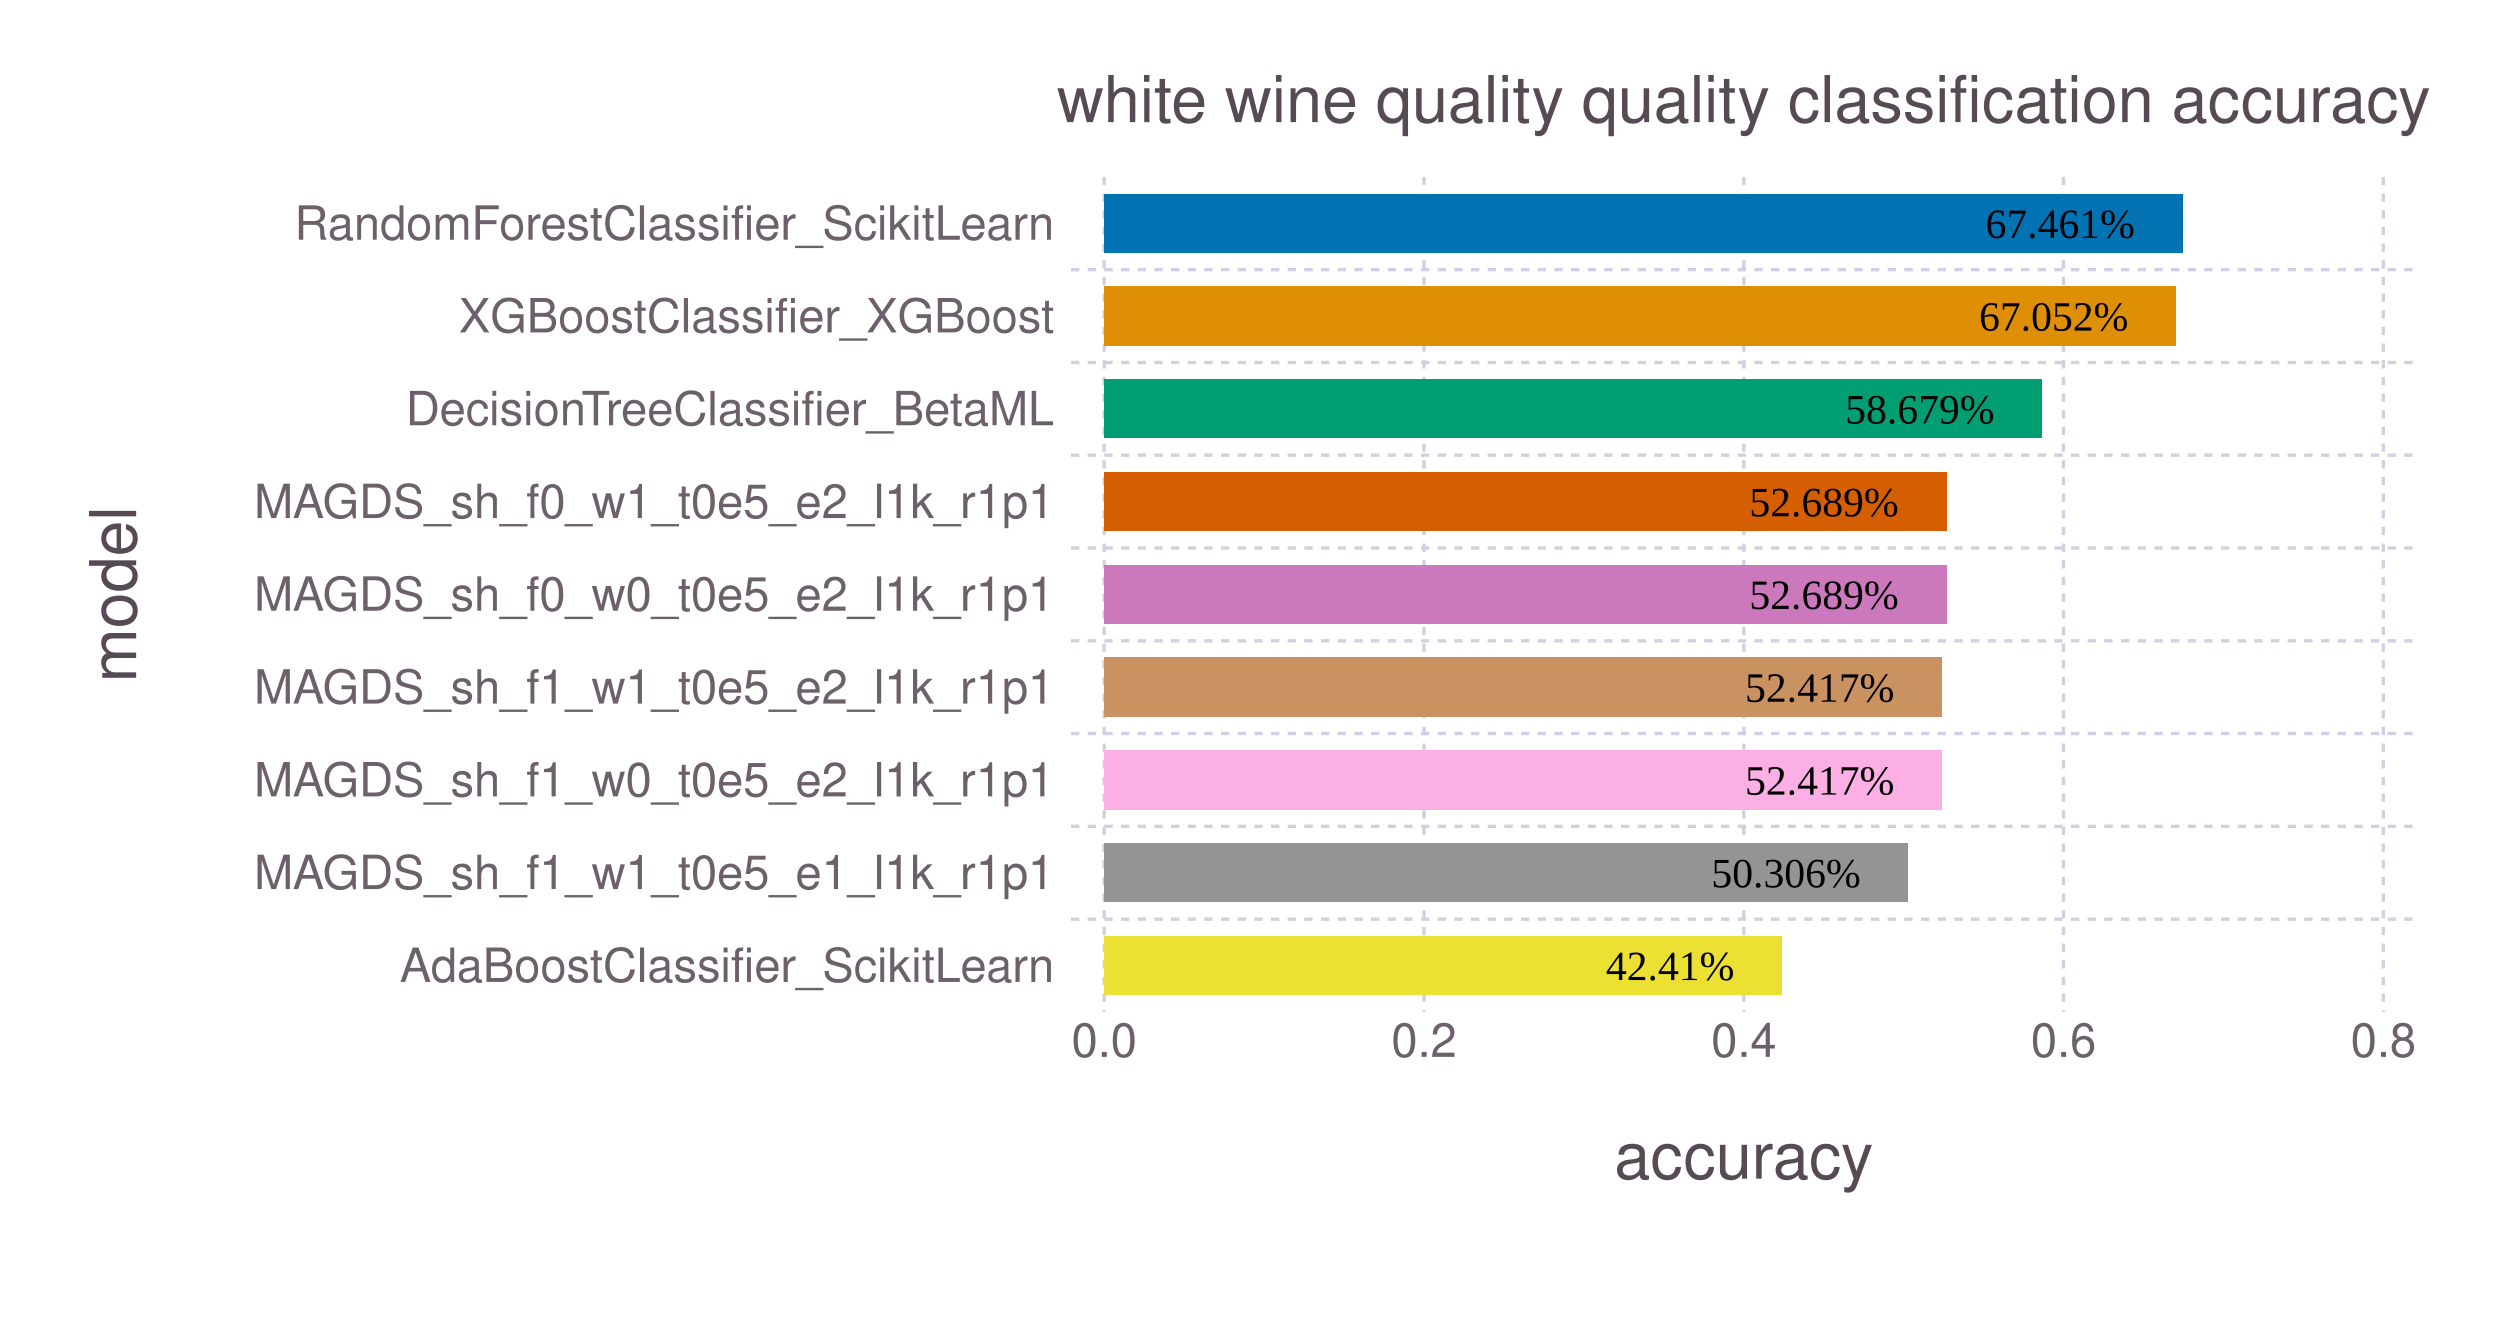
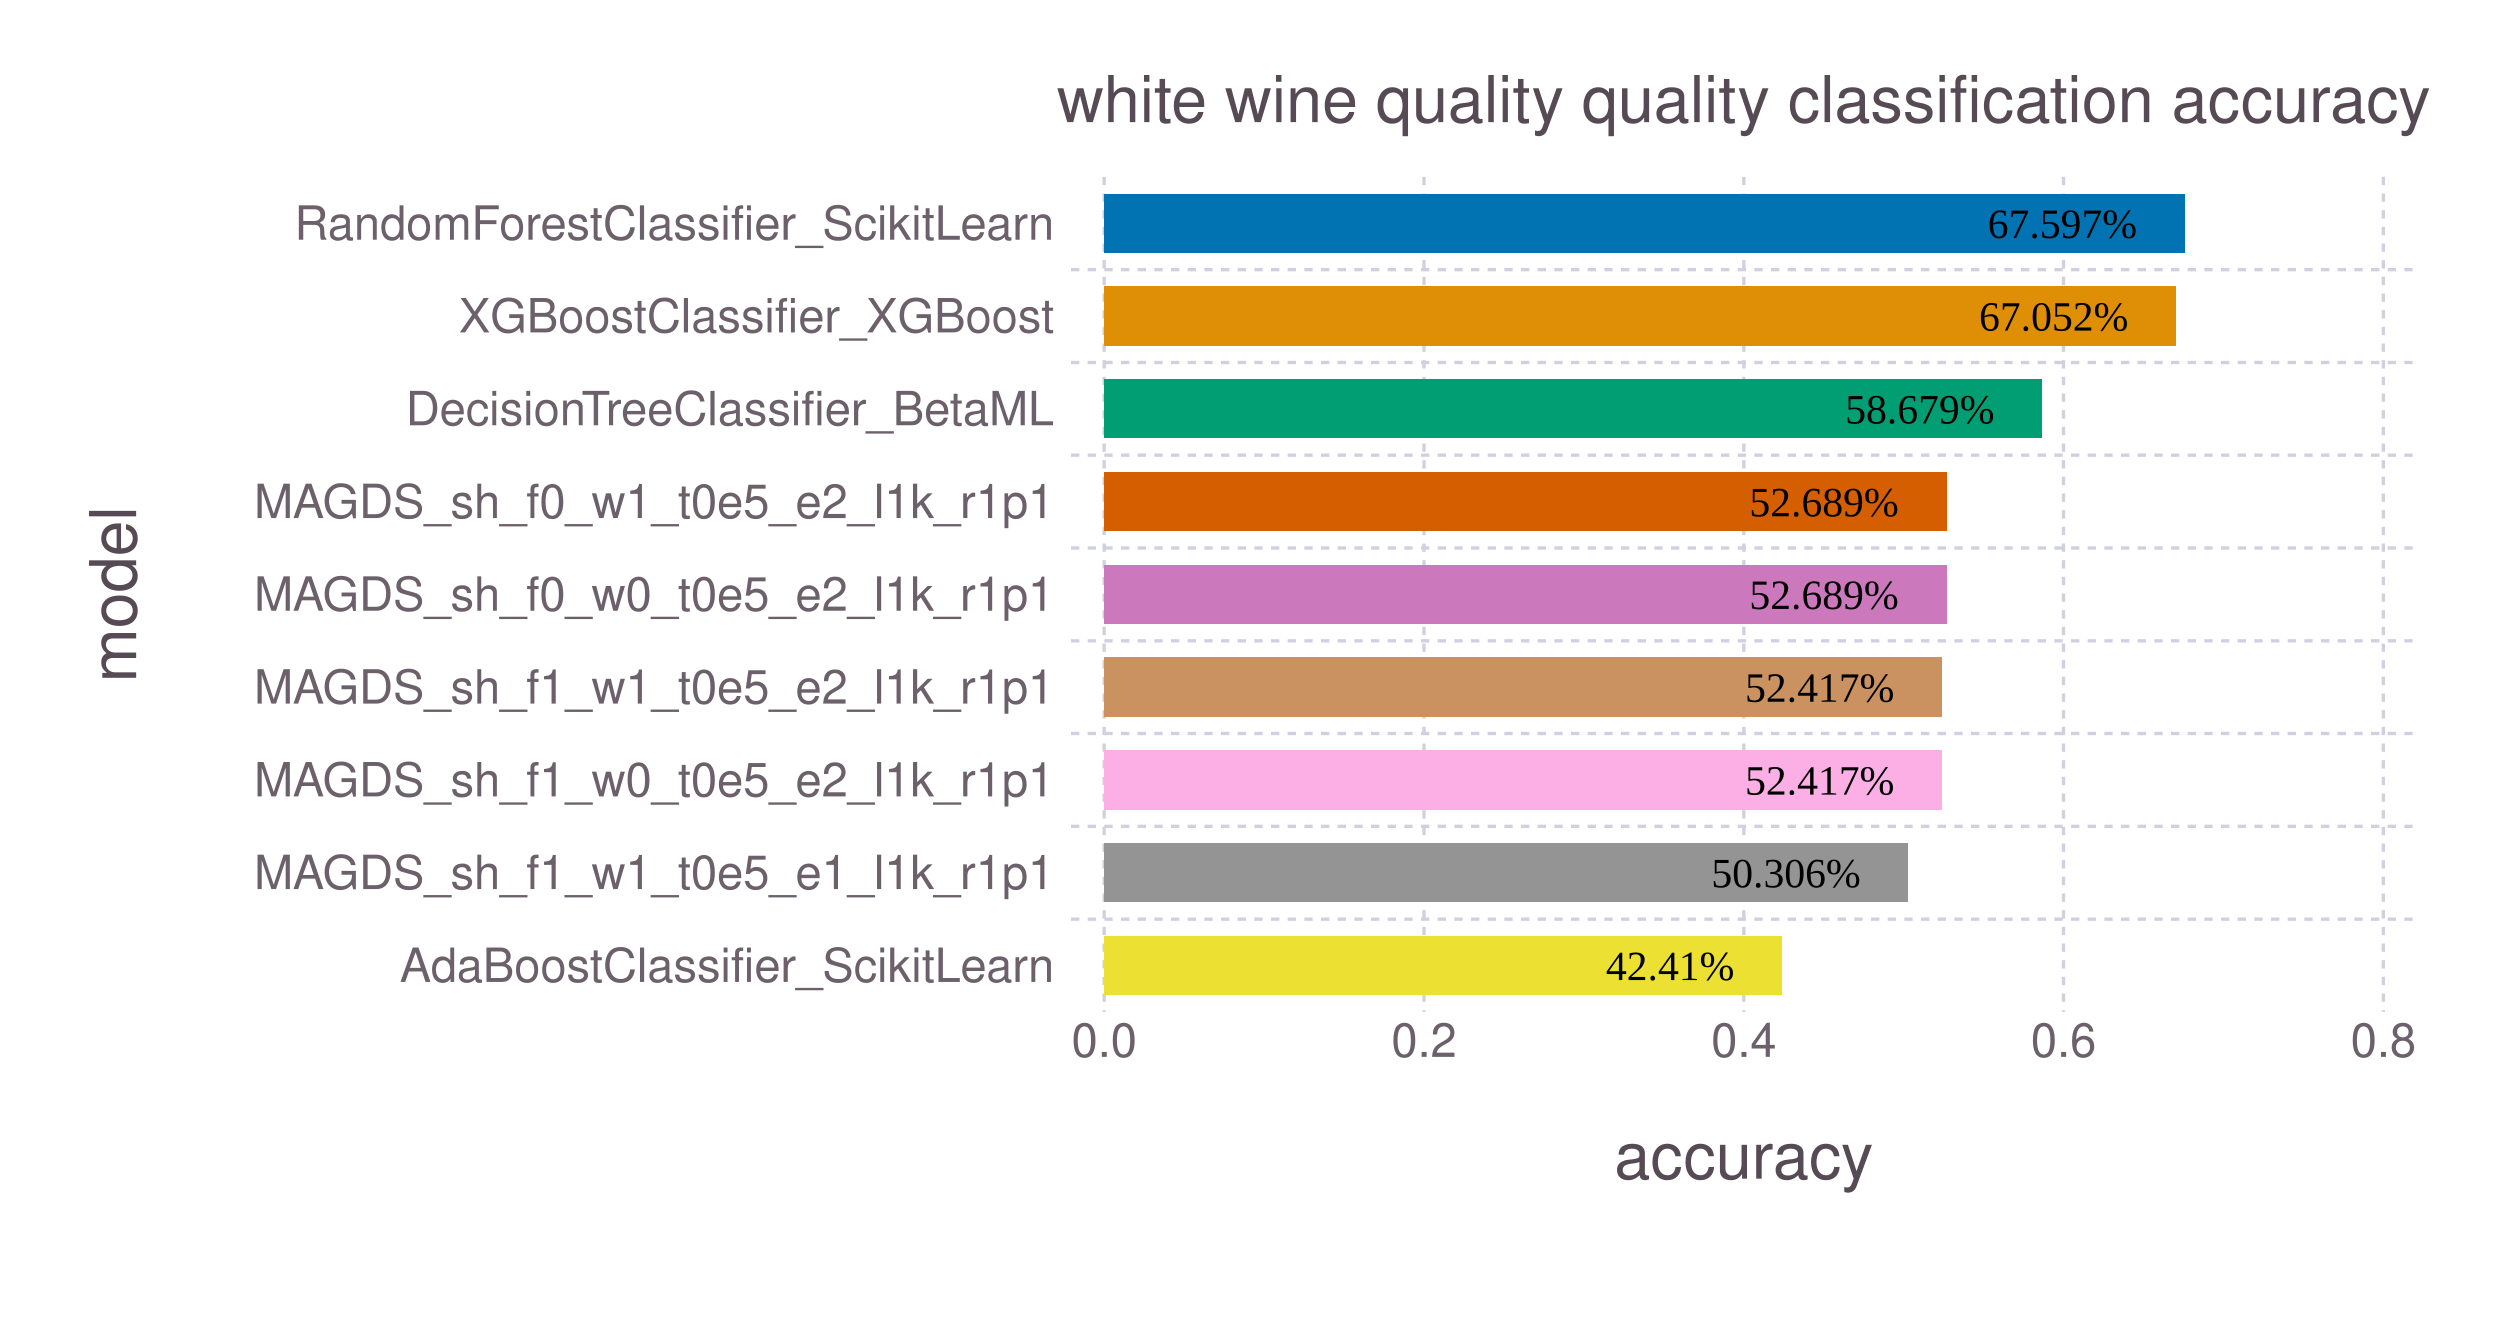
<svg xmlns="http://www.w3.org/2000/svg" version="1.2" width="150mm" height="80mm" viewBox="0 0 150 80" stroke="none" fill="#000000" stroke-width="0.3" font-size="3.88">
  <defs>
    <marker id="arrow" markerWidth="15" markerHeight="7" refX="5" refY="3.5" orient="auto" markerUnits="strokeWidth">
      <path d="M0,0 L15,3.5 L0,7 z" stroke="context-stroke" fill="context-stroke" />
    </marker>
  </defs>
-   <g class="plotroot xscalable" id="img-3cbf632c-1">
-     <g font-size="3.88" font-family="'PT Sans','Helvetica Neue','Helvetica',sans-serif" fill="#564A55" stroke="#000000" stroke-opacity="0.000" id="img-3cbf632c-2">
+   <g class="plotroot xscalable" id="img-2674f303-1">
+     <g font-size="3.88" font-family="'PT Sans','Helvetica Neue','Helvetica',sans-serif" fill="#564A55" stroke="#000000" stroke-opacity="0.000" id="img-2674f303-2">
      <g transform="translate(104.63,68.39)">
        <g class="primitive">
          <text text-anchor="middle" dy="0.6em">accuracy</text>
        </g>
      </g>
    </g>
-     <g class="guide xlabels" font-size="2.82" font-family="'PT Sans Caption','Helvetica Neue','Helvetica',sans-serif" fill="#6C606B" id="img-3cbf632c-3">
+     <g class="guide xlabels" font-size="2.82" font-family="'PT Sans Caption','Helvetica Neue','Helvetica',sans-serif" fill="#6C606B" id="img-2674f303-3">
      <g transform="translate(66.25,61.72)">
        <g class="primitive">
          <text text-anchor="middle" dy="0.6em">0.0</text>
        </g>
      </g>
      <g transform="translate(85.44,61.72)">
        <g class="primitive">
          <text text-anchor="middle" dy="0.6em">0.2</text>
        </g>
      </g>
      <g transform="translate(104.63,61.72)">
        <g class="primitive">
          <text text-anchor="middle" dy="0.6em">0.4</text>
        </g>
      </g>
      <g transform="translate(123.81,61.72)">
        <g class="primitive">
          <text text-anchor="middle" dy="0.6em">0.6</text>
        </g>
      </g>
      <g transform="translate(143,61.72)">
        <g class="primitive">
          <text text-anchor="middle" dy="0.6em">0.8</text>
        </g>
      </g>
    </g>
-     <g clip-path="url(#img-3cbf632c-4)">
-       <g id="img-3cbf632c-5">
-         <g pointer-events="visible" stroke-width="0.3" fill="#000000" fill-opacity="0.000" stroke="#000000" stroke-opacity="0.000" class="guide background" id="img-3cbf632c-6">
-           <g transform="translate(104.63,35.66)" id="img-3cbf632c-7">
+     <g clip-path="url(#img-2674f303-4)">
+       <g id="img-2674f303-5">
+         <g pointer-events="visible" stroke-width="0.3" fill="#000000" fill-opacity="0.000" stroke="#000000" stroke-opacity="0.000" class="guide background" id="img-2674f303-6">
+           <g transform="translate(104.63,35.66)" id="img-2674f303-7">
            <path d="M-40.37,-25.05 L40.37,-25.05 40.37,25.05 -40.37,25.05  z" class="primitive" />
          </g>
        </g>
-         <g class="guide ygridlines xfixed" stroke-dasharray="0.5,0.5" stroke-width="0.2" stroke="#D0D0E0" id="img-3cbf632c-8">
-           <g transform="translate(104.63,16.18)" id="img-3cbf632c-9">
-             <path fill="none" d="M-40.37,0 L40.37,0 " class="primitive" />
-           </g>
-           <g transform="translate(104.63,21.75)" id="img-3cbf632c-10">
-             <path fill="none" d="M-40.37,0 L40.37,0 " class="primitive" />
-           </g>
-           <g transform="translate(104.63,27.31)" id="img-3cbf632c-11">
-             <path fill="none" d="M-40.37,0 L40.37,0 " class="primitive" />
-           </g>
-           <g transform="translate(104.63,32.88)" id="img-3cbf632c-12">
-             <path fill="none" d="M-40.37,0 L40.37,0 " class="primitive" />
-           </g>
-           <g transform="translate(104.63,38.45)" id="img-3cbf632c-13">
-             <path fill="none" d="M-40.37,0 L40.37,0 " class="primitive" />
-           </g>
-           <g transform="translate(104.63,44.01)" id="img-3cbf632c-14">
-             <path fill="none" d="M-40.37,0 L40.37,0 " class="primitive" />
-           </g>
-           <g transform="translate(104.63,49.58)" id="img-3cbf632c-15">
-             <path fill="none" d="M-40.37,0 L40.37,0 " class="primitive" />
-           </g>
-           <g transform="translate(104.63,55.15)" id="img-3cbf632c-16">
-             <path fill="none" d="M-40.37,0 L40.37,0 " class="primitive" />
-           </g>
-         </g>
-         <g class="guide xgridlines yfixed" stroke-dasharray="0.5,0.5" stroke-width="0.2" stroke="#D0D0E0" id="img-3cbf632c-17">
-           <g transform="translate(66.25,35.66)" id="img-3cbf632c-18">
-             <path fill="none" d="M0,-25.05 L0,25.05 " class="primitive" />
-           </g>
-           <g transform="translate(85.44,35.66)" id="img-3cbf632c-19">
-             <path fill="none" d="M0,-25.05 L0,25.05 " class="primitive" />
-           </g>
-           <g transform="translate(104.63,35.66)" id="img-3cbf632c-20">
-             <path fill="none" d="M0,-25.05 L0,25.05 " class="primitive" />
-           </g>
-           <g transform="translate(123.81,35.66)" id="img-3cbf632c-21">
-             <path fill="none" d="M0,-25.05 L0,25.05 " class="primitive" />
-           </g>
-           <g transform="translate(143,35.66)" id="img-3cbf632c-22">
-             <path fill="none" d="M0,-25.05 L0,25.05 " class="primitive" />
-           </g>
-         </g>
-         <g class="plotpanel" id="img-3cbf632c-23">
-           <g shape-rendering="crispEdges" stroke-width="0.3" id="img-3cbf632c-24">
-             <g stroke="#000000" stroke-opacity="0.000" class="geometry" id="img-3cbf632c-25">
-               <g transform="translate(86.59,57.93)" id="img-3cbf632c-26" fill="#ECE133">
+         <g class="guide ygridlines xfixed" stroke-dasharray="0.5,0.5" stroke-width="0.2" stroke="#D0D0E0" id="img-2674f303-8">
+           <g transform="translate(104.63,16.18)" id="img-2674f303-9">
+             <path fill="none" d="M-40.37,0 L40.37,0 " class="primitive" />
+           </g>
+           <g transform="translate(104.63,21.75)" id="img-2674f303-10">
+             <path fill="none" d="M-40.37,0 L40.37,0 " class="primitive" />
+           </g>
+           <g transform="translate(104.63,27.31)" id="img-2674f303-11">
+             <path fill="none" d="M-40.37,0 L40.37,0 " class="primitive" />
+           </g>
+           <g transform="translate(104.63,32.88)" id="img-2674f303-12">
+             <path fill="none" d="M-40.37,0 L40.37,0 " class="primitive" />
+           </g>
+           <g transform="translate(104.63,38.45)" id="img-2674f303-13">
+             <path fill="none" d="M-40.37,0 L40.37,0 " class="primitive" />
+           </g>
+           <g transform="translate(104.63,44.01)" id="img-2674f303-14">
+             <path fill="none" d="M-40.37,0 L40.37,0 " class="primitive" />
+           </g>
+           <g transform="translate(104.63,49.58)" id="img-2674f303-15">
+             <path fill="none" d="M-40.37,0 L40.37,0 " class="primitive" />
+           </g>
+           <g transform="translate(104.63,55.15)" id="img-2674f303-16">
+             <path fill="none" d="M-40.37,0 L40.37,0 " class="primitive" />
+           </g>
+         </g>
+         <g class="guide xgridlines yfixed" stroke-dasharray="0.5,0.5" stroke-width="0.2" stroke="#D0D0E0" id="img-2674f303-17">
+           <g transform="translate(66.25,35.66)" id="img-2674f303-18">
+             <path fill="none" d="M0,-25.05 L0,25.05 " class="primitive" />
+           </g>
+           <g transform="translate(85.44,35.66)" id="img-2674f303-19">
+             <path fill="none" d="M0,-25.05 L0,25.05 " class="primitive" />
+           </g>
+           <g transform="translate(104.63,35.66)" id="img-2674f303-20">
+             <path fill="none" d="M0,-25.05 L0,25.05 " class="primitive" />
+           </g>
+           <g transform="translate(123.81,35.66)" id="img-2674f303-21">
+             <path fill="none" d="M0,-25.05 L0,25.05 " class="primitive" />
+           </g>
+           <g transform="translate(143,35.66)" id="img-2674f303-22">
+             <path fill="none" d="M0,-25.05 L0,25.05 " class="primitive" />
+           </g>
+         </g>
+         <g class="plotpanel" id="img-2674f303-23">
+           <g shape-rendering="crispEdges" stroke-width="0.3" id="img-2674f303-24">
+             <g stroke="#000000" stroke-opacity="0.000" class="geometry" id="img-2674f303-25">
+               <g transform="translate(86.59,57.93)" id="img-2674f303-26" fill="#ECE133">
                <path d="M-20.34,-1.78 L20.34,-1.78 20.34,1.78 -20.34,1.78  z" class="primitive" />
              </g>
-               <g transform="translate(90.38,52.36)" id="img-3cbf632c-27" fill="#949494">
+               <g transform="translate(90.38,52.36)" id="img-2674f303-27" fill="#949494">
                <path d="M-24.13,-1.78 L24.13,-1.78 24.13,1.78 -24.13,1.78  z" class="primitive" />
              </g>
-               <g transform="translate(91.39,46.8)" id="img-3cbf632c-28" fill="#FBAFE4">
+               <g transform="translate(91.39,46.8)" id="img-2674f303-28" fill="#FBAFE4">
                <path d="M-25.14,-1.78 L25.14,-1.78 25.14,1.78 -25.14,1.78  z" class="primitive" />
              </g>
-               <g transform="translate(91.39,41.23)" id="img-3cbf632c-29" fill="#CA9161">
+               <g transform="translate(91.39,41.23)" id="img-2674f303-29" fill="#CA9161">
                <path d="M-25.14,-1.78 L25.14,-1.78 25.14,1.78 -25.14,1.78  z" class="primitive" />
              </g>
-               <g transform="translate(91.53,35.66)" id="img-3cbf632c-30" fill="#CC78BC">
+               <g transform="translate(91.53,35.66)" id="img-2674f303-30" fill="#CC78BC">
                <path d="M-25.27,-1.78 L25.27,-1.78 25.27,1.78 -25.27,1.78  z" class="primitive" />
              </g>
-               <g transform="translate(91.53,30.1)" id="img-3cbf632c-31" fill="#D55E00">
+               <g transform="translate(91.53,30.1)" id="img-2674f303-31" fill="#D55E00">
                <path d="M-25.27,-1.78 L25.27,-1.78 25.27,1.78 -25.27,1.78  z" class="primitive" />
              </g>
-               <g transform="translate(94.4,24.53)" id="img-3cbf632c-32" fill="#029E73">
+               <g transform="translate(94.4,24.53)" id="img-2674f303-32" fill="#029E73">
                <path d="M-28.15,-1.78 L28.15,-1.78 28.15,1.78 -28.15,1.78  z" class="primitive" />
              </g>
-               <g transform="translate(98.42,18.96)" id="img-3cbf632c-33" fill="#DE8F05">
+               <g transform="translate(98.42,18.96)" id="img-2674f303-33" fill="#DE8F05">
                <path d="M-32.16,-1.78 L32.16,-1.78 32.16,1.78 -32.16,1.78  z" class="primitive" />
              </g>
-               <g transform="translate(98.61,13.4)" id="img-3cbf632c-34" fill="#0173B2">
-                 <path d="M-32.36,-1.78 L32.36,-1.78 32.36,1.78 -32.36,1.78  z" class="primitive" />
-               </g>
-             </g>
-           </g>
-         </g>
-         <g class="geometry" id="img-3cbf632c-35">
-           <g fill="#000000" font-size="2.5" id="img-3cbf632c-36">
-             <g transform="translate(128.09,13.4)" id="img-3cbf632c-37">
-               <g class="primitive">
-                 <text text-anchor="end" dy="0.35em">67.461%</text>
-               </g>
-             </g>
-             <g transform="translate(127.7,18.96)" id="img-3cbf632c-38">
+               <g transform="translate(98.68,13.4)" id="img-2674f303-34" fill="#0173B2">
+                 <path d="M-32.42,-1.78 L32.42,-1.78 32.42,1.78 -32.42,1.78  z" class="primitive" />
+               </g>
+             </g>
+           </g>
+         </g>
+         <g class="geometry" id="img-2674f303-35">
+           <g fill="#000000" font-size="2.5" id="img-2674f303-36">
+             <g transform="translate(128.22,13.4)" id="img-2674f303-37">
+               <g class="primitive">
+                 <text text-anchor="end" dy="0.35em">67.597%</text>
+               </g>
+             </g>
+             <g transform="translate(127.7,18.96)" id="img-2674f303-38">
              <g class="primitive">
                <text text-anchor="end" dy="0.35em">67.052%</text>
              </g>
            </g>
-             <g transform="translate(119.67,24.53)" id="img-3cbf632c-39">
+             <g transform="translate(119.67,24.53)" id="img-2674f303-39">
              <g class="primitive">
                <text text-anchor="end" dy="0.35em">58.679%</text>
              </g>
            </g>
-             <g transform="translate(113.92,30.1)" id="img-3cbf632c-40">
+             <g transform="translate(113.92,30.1)" id="img-2674f303-40">
              <g class="primitive">
                <text text-anchor="end" dy="0.35em">52.689%</text>
              </g>
            </g>
-             <g transform="translate(113.92,35.66)" id="img-3cbf632c-41">
+             <g transform="translate(113.92,35.66)" id="img-2674f303-41">
              <g class="primitive">
                <text text-anchor="end" dy="0.35em">52.689%</text>
              </g>
            </g>
-             <g transform="translate(113.66,41.23)" id="img-3cbf632c-42">
+             <g transform="translate(113.66,41.23)" id="img-2674f303-42">
              <g class="primitive">
                <text text-anchor="end" dy="0.35em">52.417%</text>
              </g>
            </g>
-             <g transform="translate(113.66,46.8)" id="img-3cbf632c-43">
+             <g transform="translate(113.66,46.8)" id="img-2674f303-43">
              <g class="primitive">
                <text text-anchor="end" dy="0.35em">52.417%</text>
              </g>
            </g>
-             <g transform="translate(111.64,52.36)" id="img-3cbf632c-44">
+             <g transform="translate(111.64,52.36)" id="img-2674f303-44">
              <g class="primitive">
                <text text-anchor="end" dy="0.35em">50.306%</text>
              </g>
            </g>
-             <g transform="translate(104.06,57.93)" id="img-3cbf632c-45">
+             <g transform="translate(104.06,57.93)" id="img-2674f303-45">
              <g class="primitive">
                <text text-anchor="end" dy="0.35em">42.41%</text>
              </g>
            </g>
          </g>
        </g>
      </g>
    </g>
-     <g class="guide ylabels" font-size="2.82" font-family="'PT Sans Caption','Helvetica Neue','Helvetica',sans-serif" fill="#6C606B" id="img-3cbf632c-46">
-       <g transform="translate(63.25,13.4)" id="img-3cbf632c-47">
+     <g class="guide ylabels" font-size="2.82" font-family="'PT Sans Caption','Helvetica Neue','Helvetica',sans-serif" fill="#6C606B" id="img-2674f303-46">
+       <g transform="translate(63.25,13.4)" id="img-2674f303-47">
        <g class="primitive">
          <text text-anchor="end" dy="0.35em">RandomForestClassifier_ScikitLearn</text>
        </g>
      </g>
-       <g transform="translate(63.25,18.96)" id="img-3cbf632c-48">
+       <g transform="translate(63.25,18.96)" id="img-2674f303-48">
        <g class="primitive">
          <text text-anchor="end" dy="0.35em">XGBoostClassifier_XGBoost</text>
        </g>
      </g>
-       <g transform="translate(63.25,24.53)" id="img-3cbf632c-49">
+       <g transform="translate(63.25,24.53)" id="img-2674f303-49">
        <g class="primitive">
          <text text-anchor="end" dy="0.35em">DecisionTreeClassifier_BetaML</text>
        </g>
      </g>
-       <g transform="translate(63.25,30.1)" id="img-3cbf632c-50">
+       <g transform="translate(63.25,30.1)" id="img-2674f303-50">
        <g class="primitive">
          <text text-anchor="end" dy="0.35em">MAGDS_sh_f0_w1_t0e5_e2_l1k_r1p1</text>
        </g>
      </g>
-       <g transform="translate(63.25,35.66)" id="img-3cbf632c-51">
+       <g transform="translate(63.25,35.66)" id="img-2674f303-51">
        <g class="primitive">
          <text text-anchor="end" dy="0.35em">MAGDS_sh_f0_w0_t0e5_e2_l1k_r1p1</text>
        </g>
      </g>
-       <g transform="translate(63.25,41.23)" id="img-3cbf632c-52">
+       <g transform="translate(63.25,41.23)" id="img-2674f303-52">
        <g class="primitive">
          <text text-anchor="end" dy="0.35em">MAGDS_sh_f1_w1_t0e5_e2_l1k_r1p1</text>
        </g>
      </g>
-       <g transform="translate(63.25,46.8)" id="img-3cbf632c-53">
+       <g transform="translate(63.25,46.8)" id="img-2674f303-53">
        <g class="primitive">
          <text text-anchor="end" dy="0.35em">MAGDS_sh_f1_w0_t0e5_e2_l1k_r1p1</text>
        </g>
      </g>
-       <g transform="translate(63.25,52.36)" id="img-3cbf632c-54">
+       <g transform="translate(63.25,52.36)" id="img-2674f303-54">
        <g class="primitive">
          <text text-anchor="end" dy="0.35em">MAGDS_sh_f1_w1_t0e5_e1_l1k_r1p1</text>
        </g>
      </g>
-       <g transform="translate(63.25,57.93)" id="img-3cbf632c-55">
+       <g transform="translate(63.25,57.93)" id="img-2674f303-55">
        <g class="primitive">
          <text text-anchor="end" dy="0.35em">AdaBoostClassifier_ScikitLearn</text>
        </g>
      </g>
    </g>
-     <g font-size="3.88" font-family="'PT Sans','Helvetica Neue','Helvetica',sans-serif" fill="#564A55" stroke="#000000" stroke-opacity="0.000" id="img-3cbf632c-56">
-       <g transform="translate(8.81,33.66)" id="img-3cbf632c-57">
+     <g font-size="3.88" font-family="'PT Sans','Helvetica Neue','Helvetica',sans-serif" fill="#564A55" stroke="#000000" stroke-opacity="0.000" id="img-2674f303-56">
+       <g transform="translate(8.81,33.66)" id="img-2674f303-57">
        <g class="primitive">
          <text text-anchor="middle" dy="0.35em" transform="rotate(-90,0, 2)">model</text>
        </g>
      </g>
    </g>
-     <g font-size="3.88" font-family="'PT Sans','Helvetica Neue','Helvetica',sans-serif" fill="#564A55" stroke="#000000" stroke-opacity="0.000" id="img-3cbf632c-58">
-       <g transform="translate(104.63,5)" id="img-3cbf632c-59">
+     <g font-size="3.88" font-family="'PT Sans','Helvetica Neue','Helvetica',sans-serif" fill="#564A55" stroke="#000000" stroke-opacity="0.000" id="img-2674f303-58">
+       <g transform="translate(104.63,5)" id="img-2674f303-59">
        <g class="primitive">
          <text text-anchor="middle" dy="0.6em">white wine quality quality classification accuracy</text>
        </g>
      </g>
    </g>
  </g>
  <defs>
-     <clipPath id="img-3cbf632c-4">
+     <clipPath id="img-2674f303-4">
      <path d="M64.25,10.61 L145,10.61 145,60.72 64.25,60.72 " />
    </clipPath>
  </defs>
</svg>
